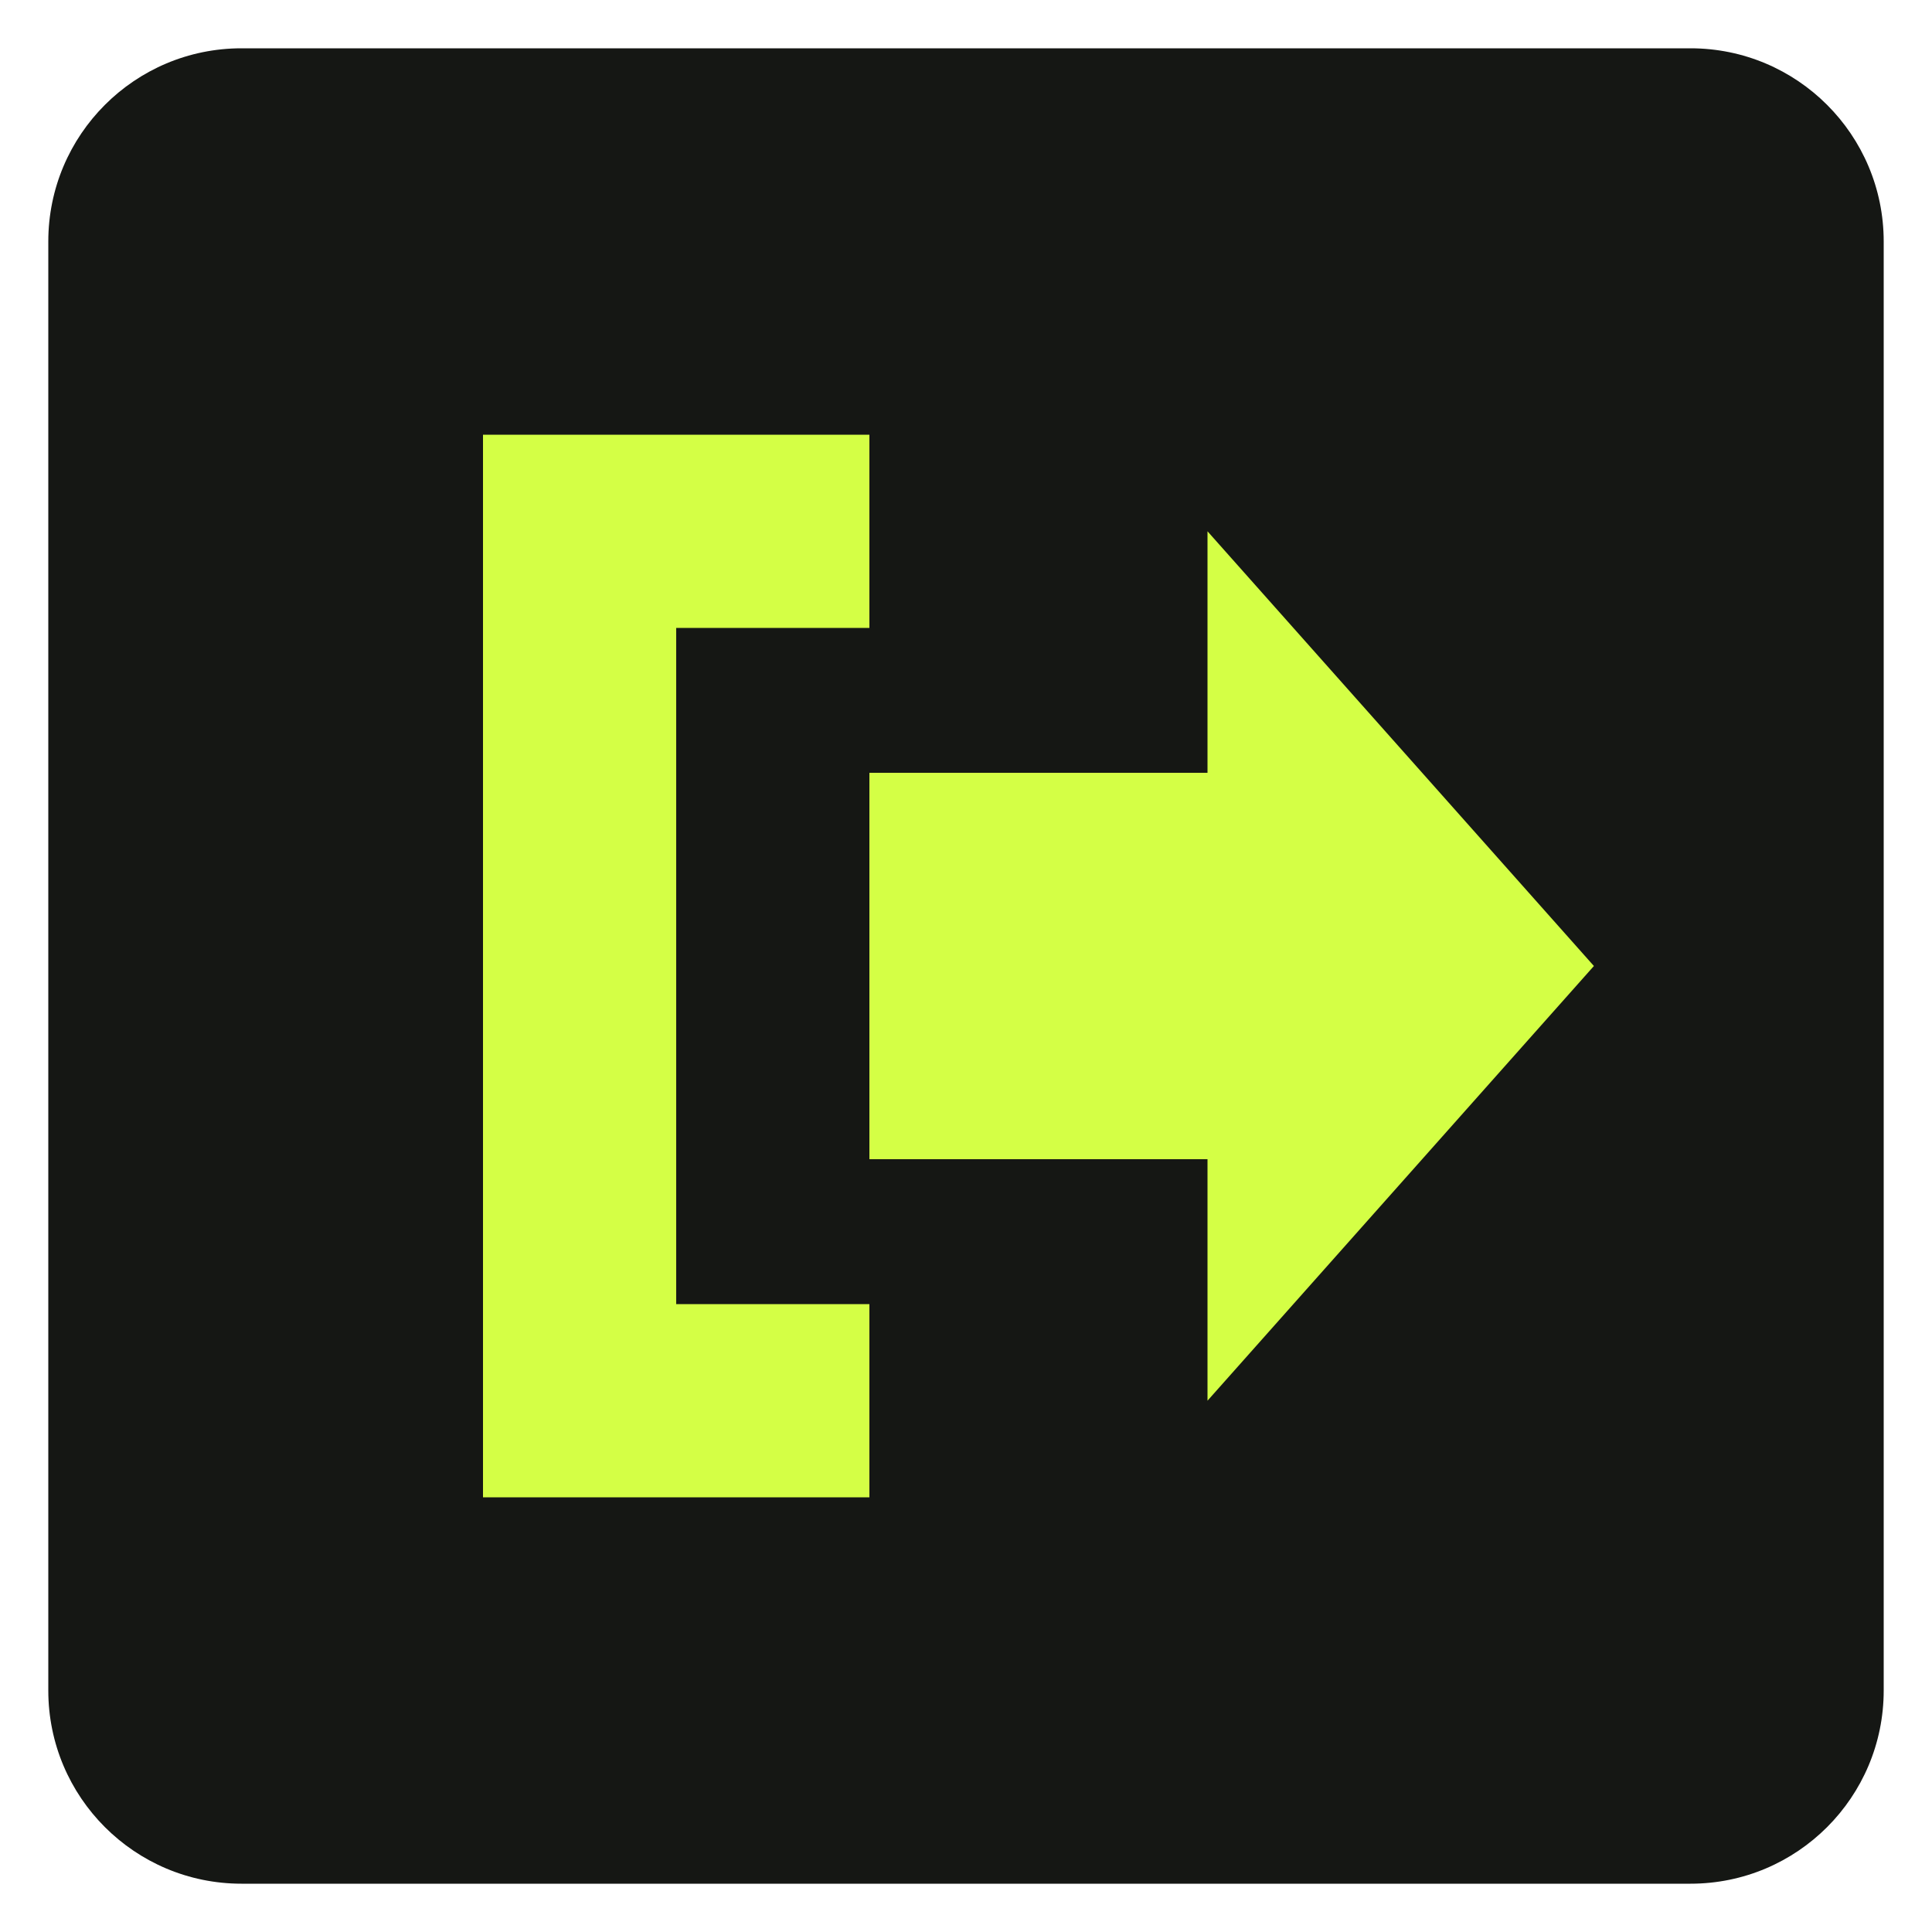
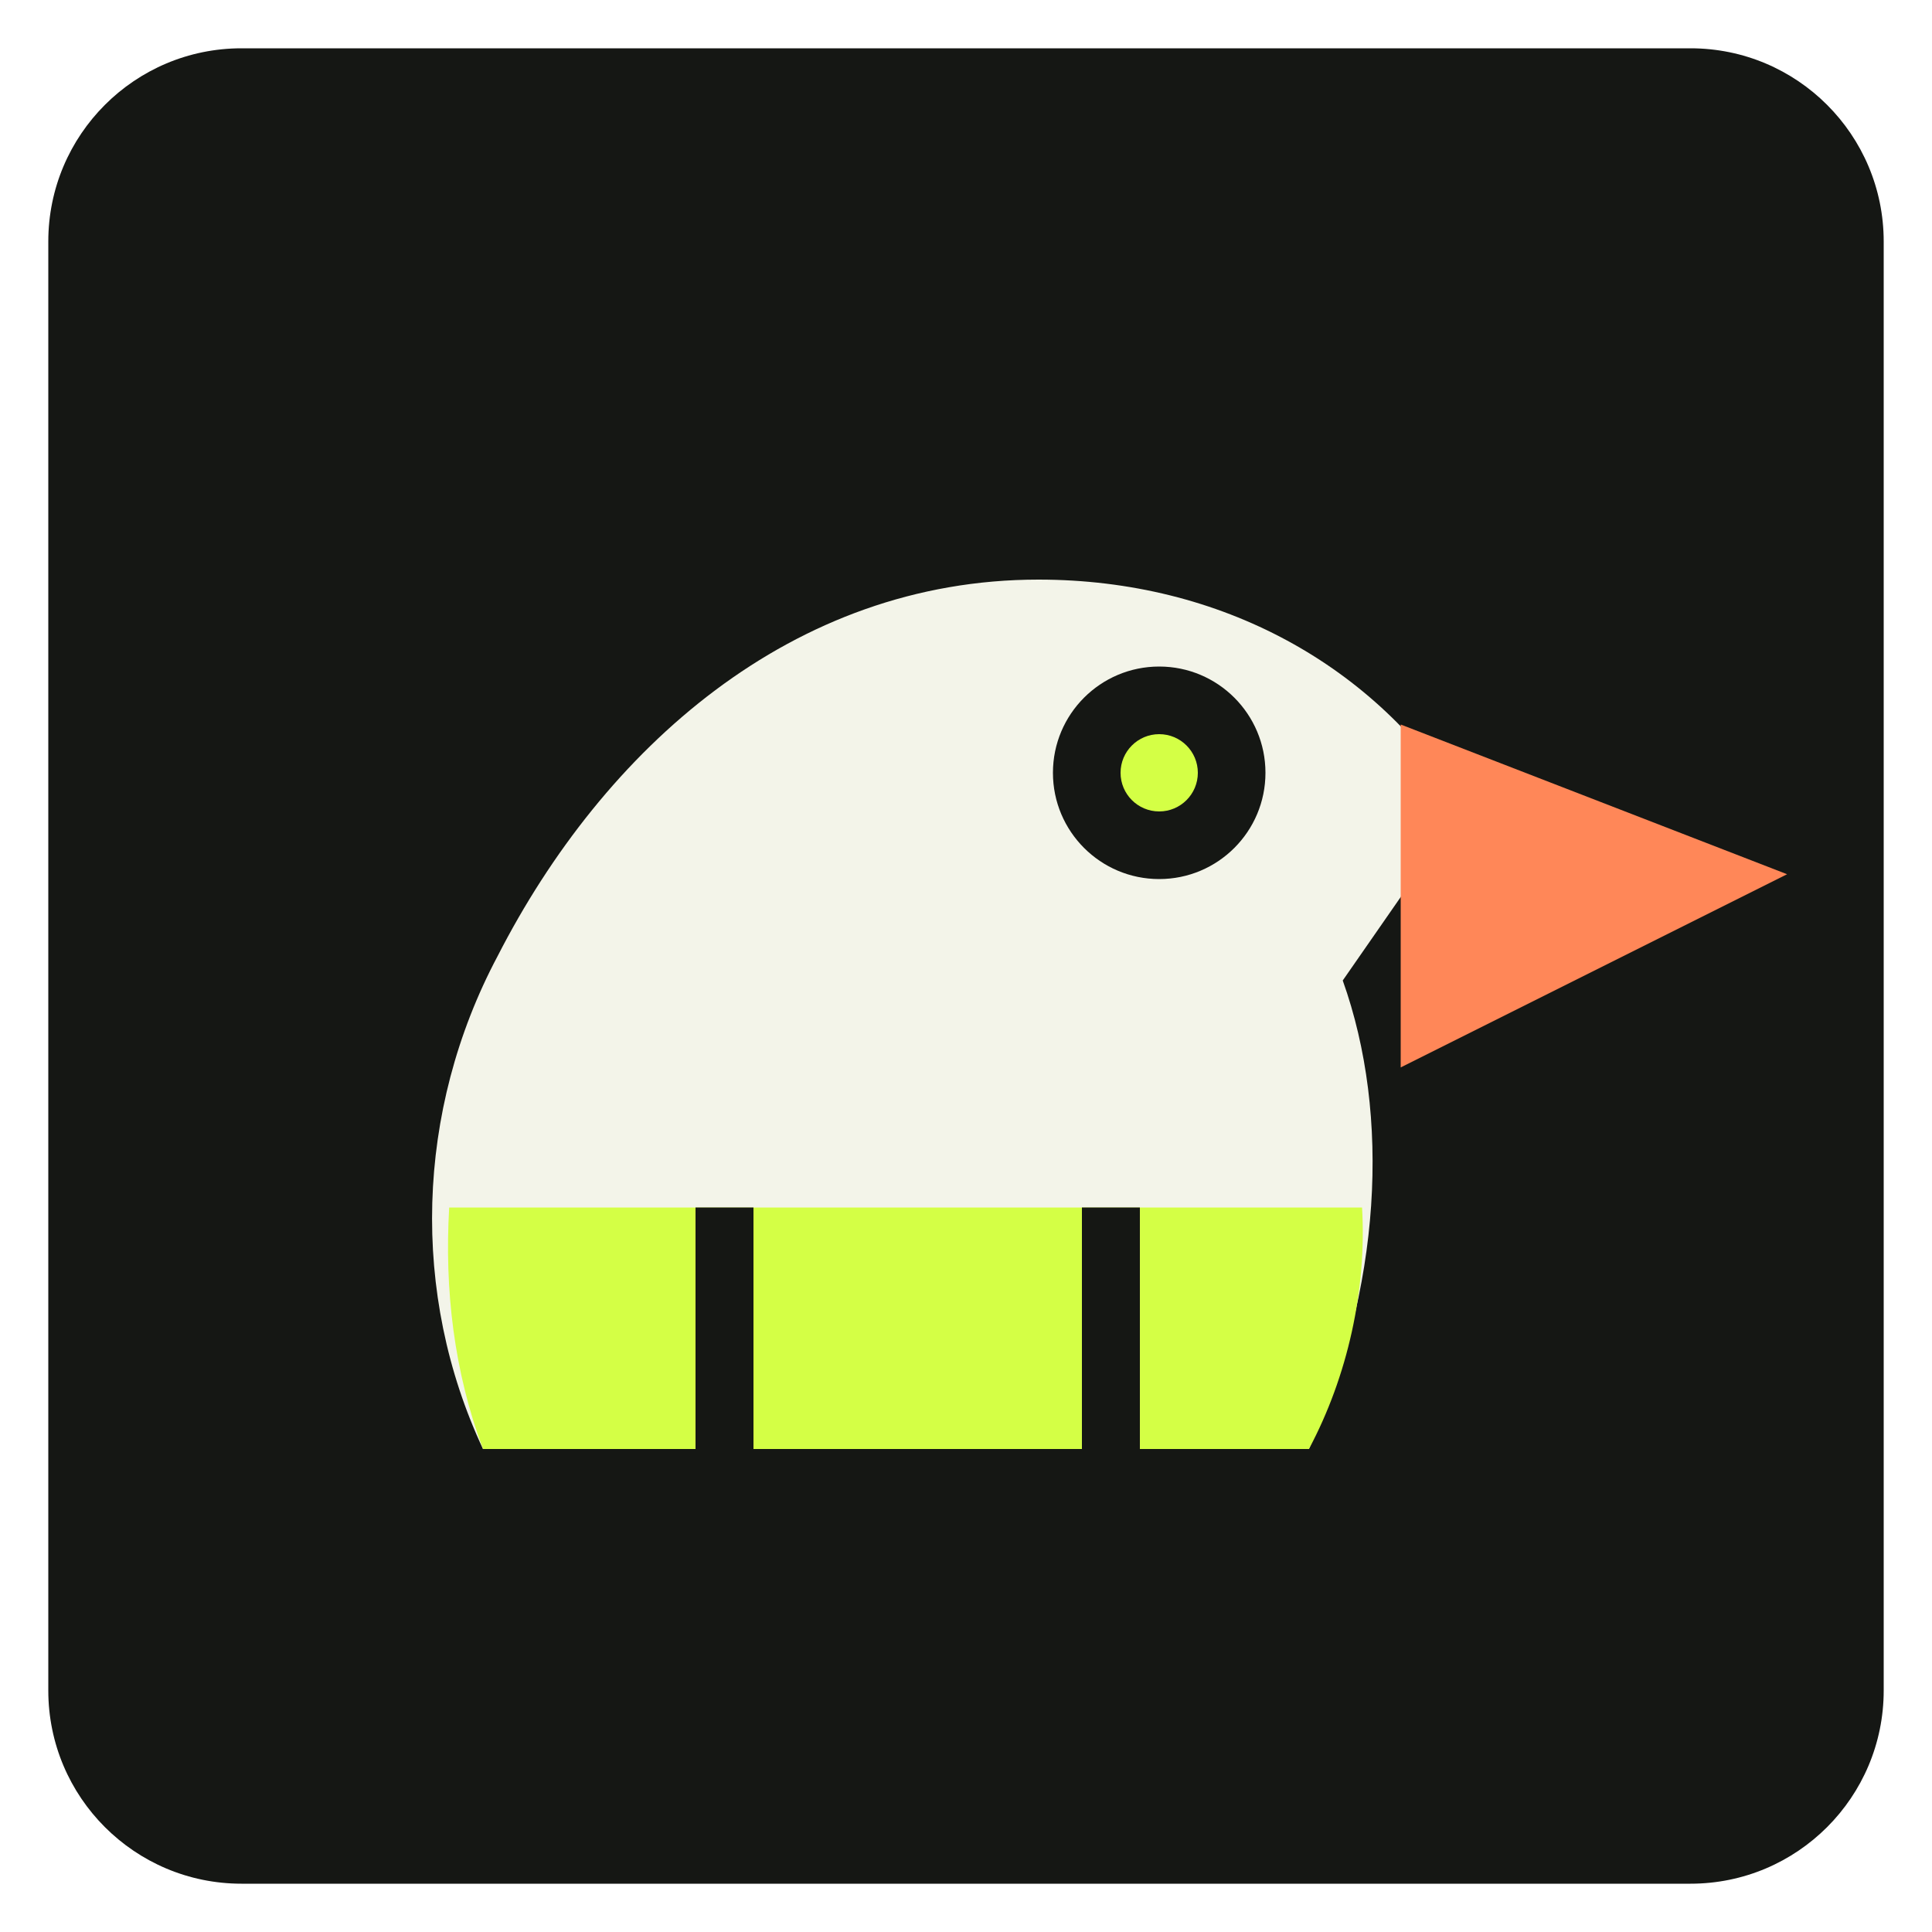
<svg xmlns="http://www.w3.org/2000/svg" viewBox="0 0 40 40">
  <rect x="1" y="1" width="38" height="38" rx="4" fill="#151714" />
-   <path d="M10 9v22h8v-4h-4V13h4V9zm8 7h8v8h-8zm7-5 8 9-8 9v-6h-1v-6h1z" fill="#d4ff45" />
+   <path d="M10 30c-1.5-3.2-1.4-7 .3-10.2C12.5 15.5 16.4 12 21.5 12c3.8 0 7 1.8 8.8 4.7l-2.5 3.6c1 2.8.8 6.4-.7 9.7H10z" fill="#f3f4e9" />
+   <path d="m29 15 8 3.1-8 4z" fill="#ff8758" />
+   <circle cx="24" cy="16" r="2.2" fill="#151714" />
+   <circle cx="24" cy="16" r=".8" fill="#d4ff45" />
+   <path d="M10 25h18.2c.1 1.7-.3 3.5-1.1 5H10c-.6-1.6-.8-3.3-.7-5z" fill="#d4ff45" />
+   <path d="M15 25v5m8-5v5" stroke="#151714" stroke-width="1.2" />
</svg>
